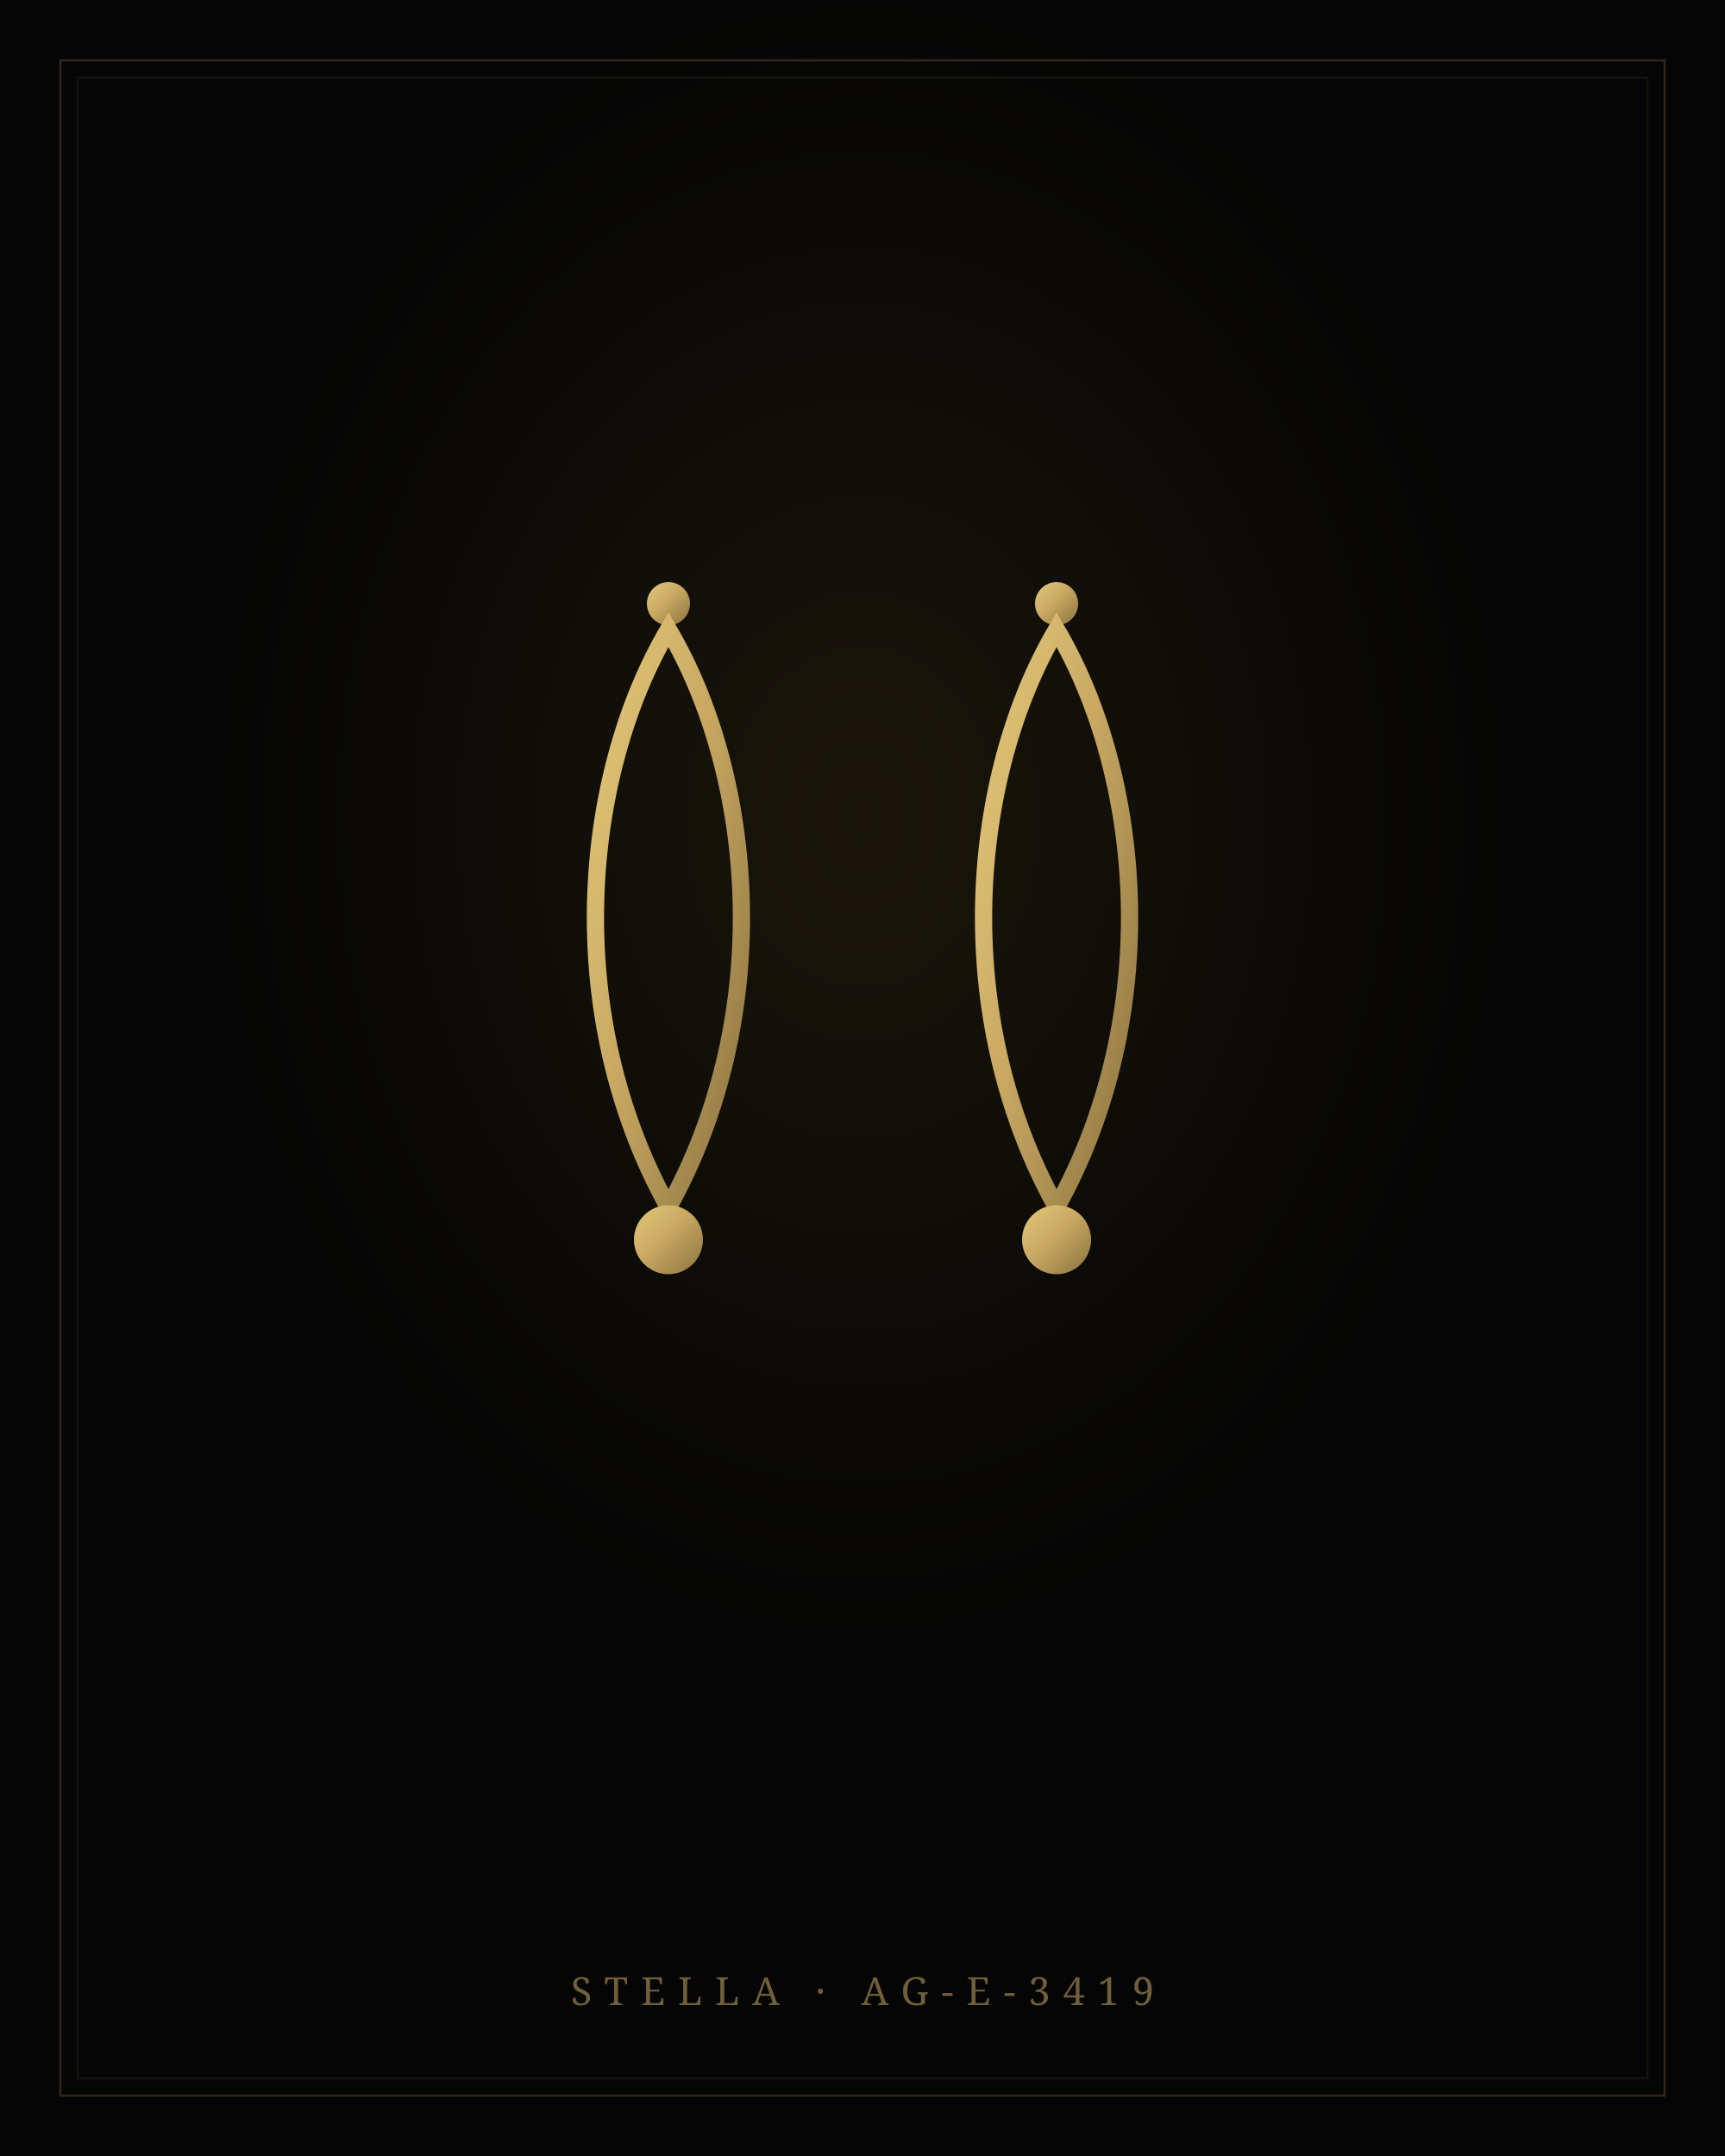
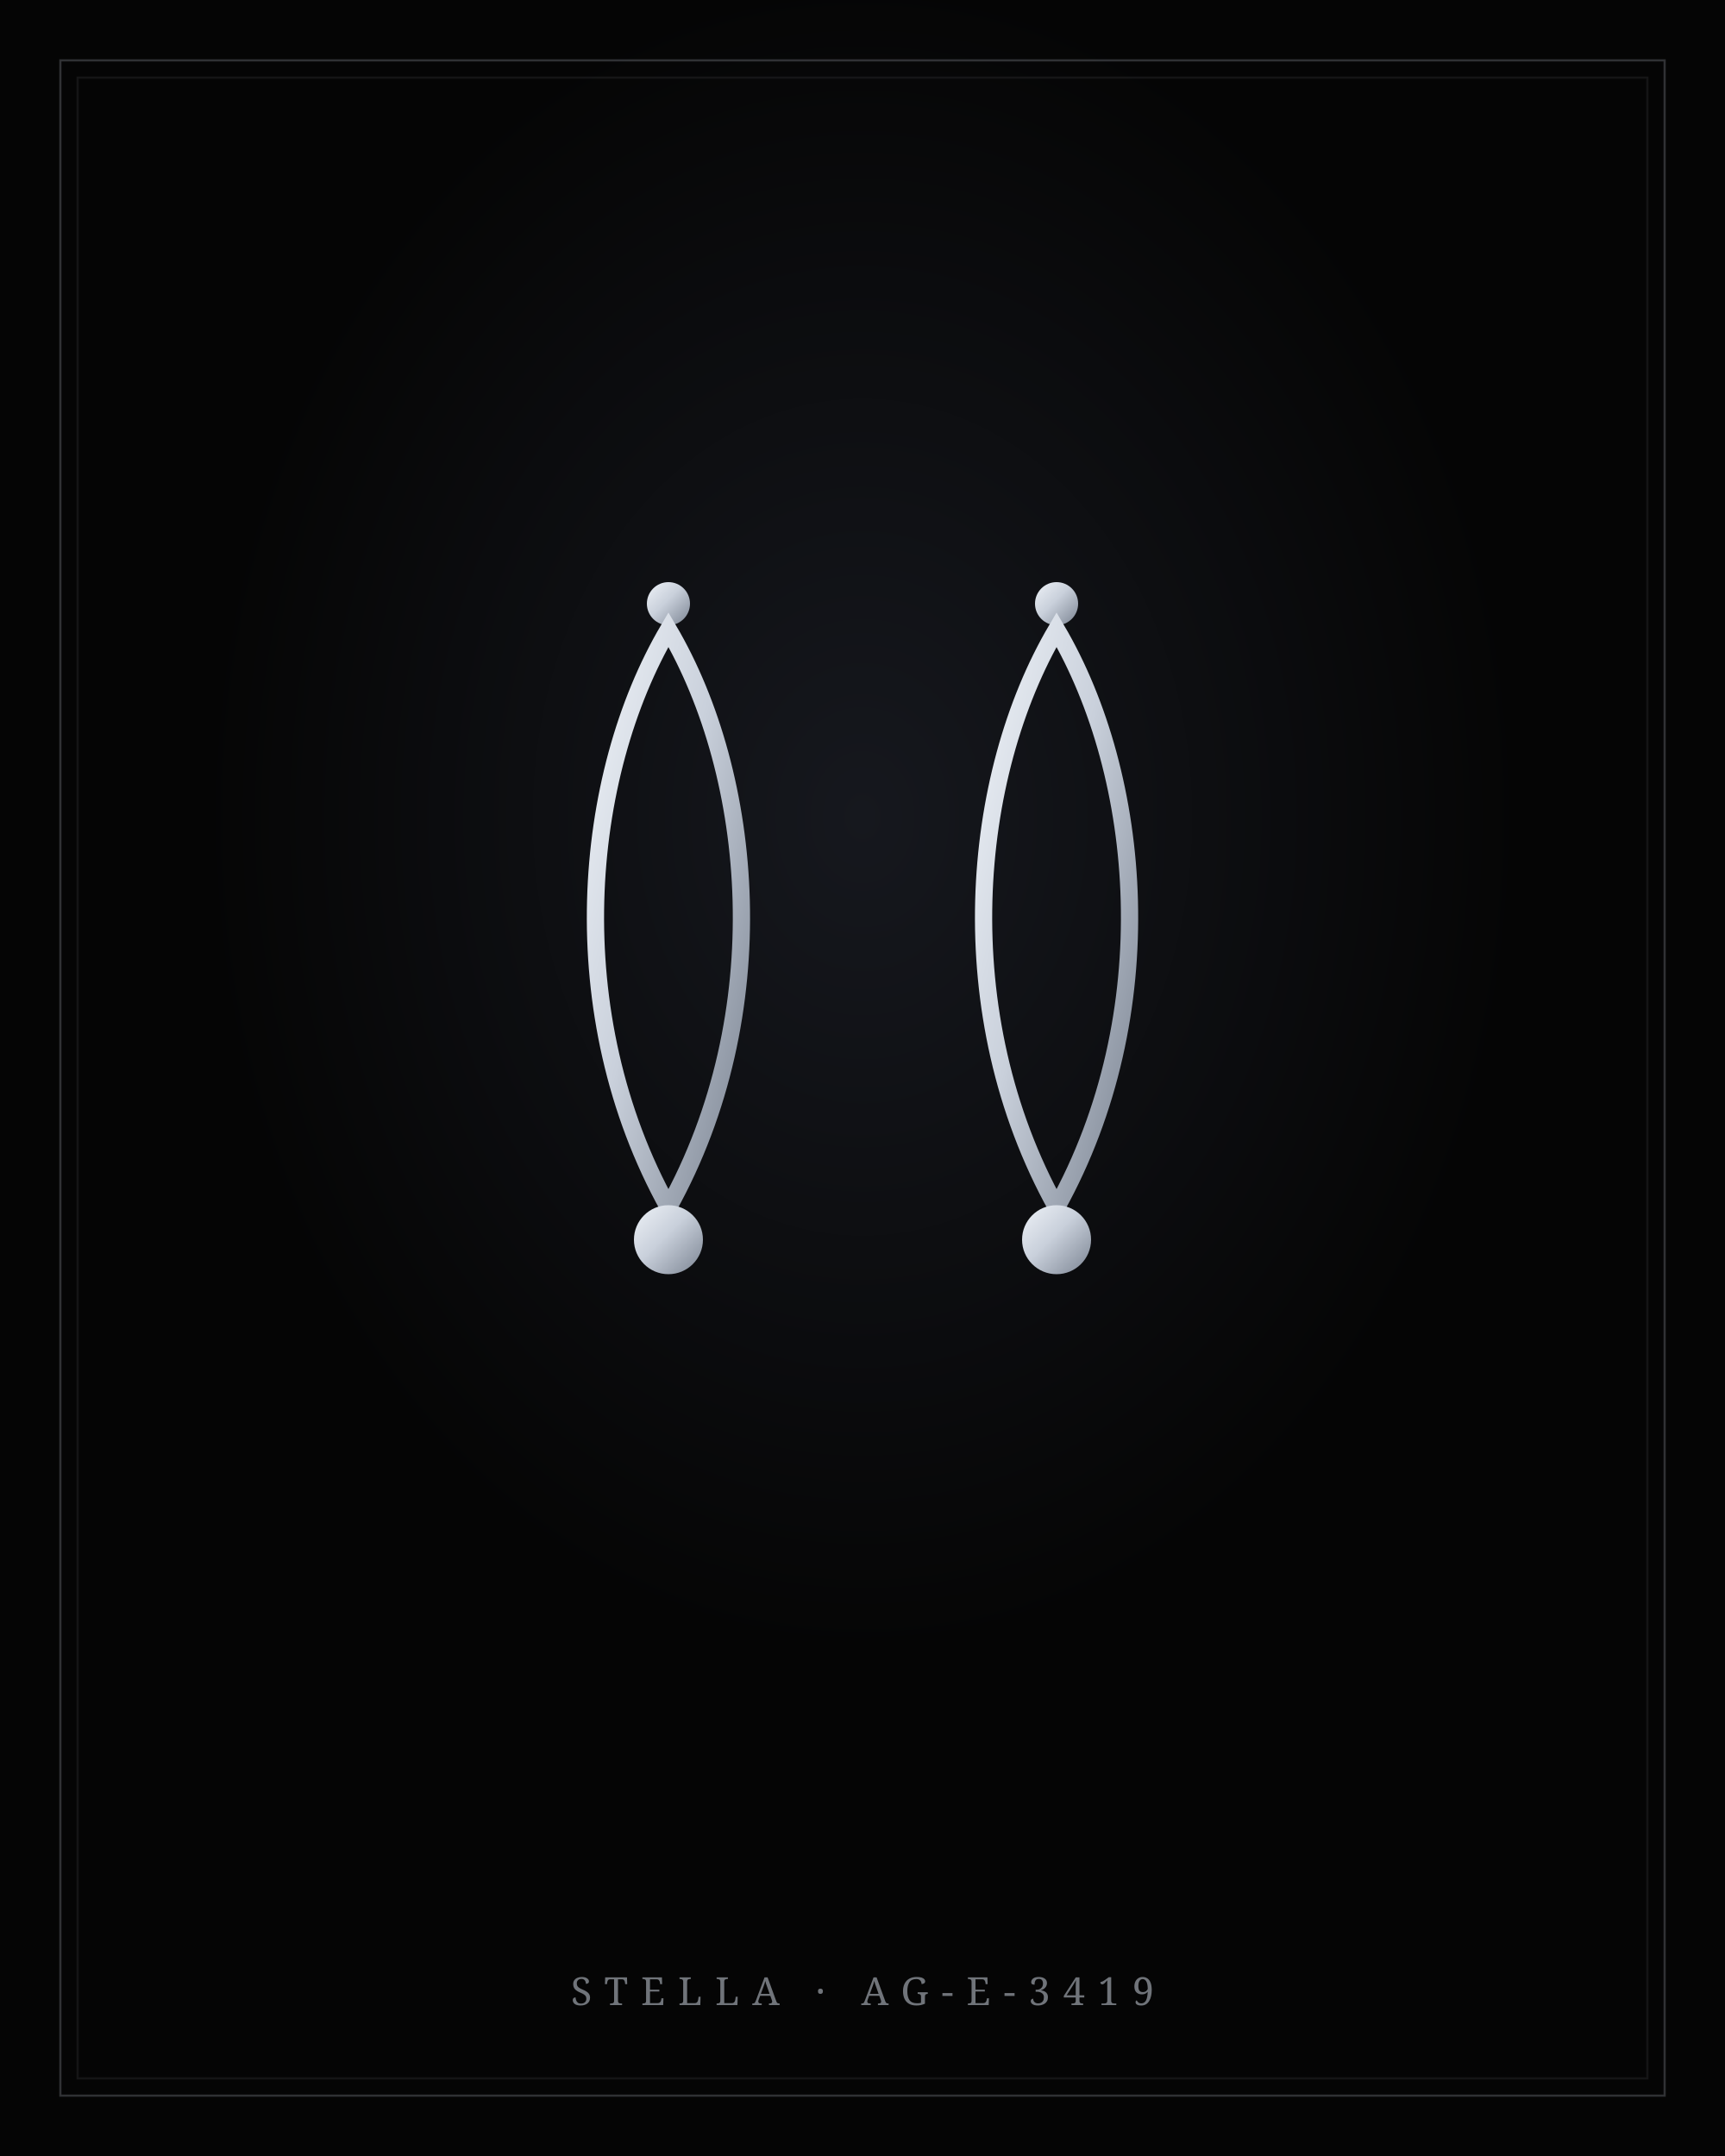
<svg xmlns="http://www.w3.org/2000/svg" viewBox="0 0 800 1000" role="img" aria-label="STELLA  ·  AG-E-3419">
  <rect width="800" height="1000" fill="#050505" />
  <defs>
    <radialGradient id="g" cx="50%" cy="38%" r="55%">
-       <stop offset="0%" stop-color="#1a160c" />
+       <stop offset="0%" stop-color="#16181e" />
      <stop offset="70%" stop-color="#050505" />
    </radialGradient>
-     <linearGradient id="gold" x1="0" y1="0" x2="1" y2="1">
-       <stop offset="0%" stop-color="#e4c87a" />
-       <stop offset="45%" stop-color="#c9a962" />
-       <stop offset="100%" stop-color="#8a7340" />
+     <linearGradient id="silver" x1="0" y1="0" x2="1" y2="1">
+       <stop offset="0%" stop-color="#eef2f7" />
+       <stop offset="45%" stop-color="#c9d0db" />
+       <stop offset="100%" stop-color="#7b8492" />
    </linearGradient>
    <filter id="soft">
      <feGaussianBlur stdDeviation="0.6" />
    </filter>
  </defs>
  <rect width="800" height="1000" fill="url(#g)" />
-   <rect x="28" y="28" width="744" height="944" fill="none" stroke="#c9a962" stroke-opacity="0.22" />
-   <rect x="36" y="36" width="728" height="928" fill="none" stroke="#c9a962" stroke-opacity="0.08" />
+   <rect x="28" y="28" width="744" height="944" fill="none" stroke="#c9d0db" stroke-opacity="0.22" />
+   <rect x="36" y="36" width="728" height="928" fill="none" stroke="#c9d0db" stroke-opacity="0.08" />
  <g transform="translate(-90 0)">
-     <circle cx="400" cy="280" r="10" fill="url(#gold)" />
-     <path d="M400 292 C360 360 350 470 400 560 C450 470 440 360 400 292Z" fill="none" stroke="url(#gold)" stroke-width="8" />
-     <circle cx="400" cy="575" r="16" fill="url(#gold)" />
+     <circle cx="400" cy="280" r="10" fill="url(#silver)" />
+     <path d="M400 292 C360 360 350 470 400 560 C450 470 440 360 400 292Z" fill="none" stroke="url(#silver)" stroke-width="8" />
+     <circle cx="400" cy="575" r="16" fill="url(#silver)" />
  </g>
  <g transform="translate(90 0)">
-     <circle cx="400" cy="280" r="10" fill="url(#gold)" />
-     <path d="M400 292 C360 360 350 470 400 560 C450 470 440 360 400 292Z" fill="none" stroke="url(#gold)" stroke-width="8" />
-     <circle cx="400" cy="575" r="16" fill="url(#gold)" />
+     <circle cx="400" cy="280" r="10" fill="url(#silver)" />
+     <path d="M400 292 C360 360 350 470 400 560 C450 470 440 360 400 292Z" fill="none" stroke="url(#silver)" stroke-width="8" />
+     <circle cx="400" cy="575" r="16" fill="url(#silver)" />
  </g>
-   <text x="400" y="930" text-anchor="middle" fill="#c9a962" fill-opacity="0.55" font-family="Georgia, serif" font-size="18" letter-spacing="6">STELLA  ·  AG-E-3419</text>
+   <text x="400" y="930" text-anchor="middle" fill="#c9d0db" fill-opacity="0.55" font-family="Georgia, serif" font-size="18" letter-spacing="6">STELLA  ·  AG-E-3419</text>
</svg>
